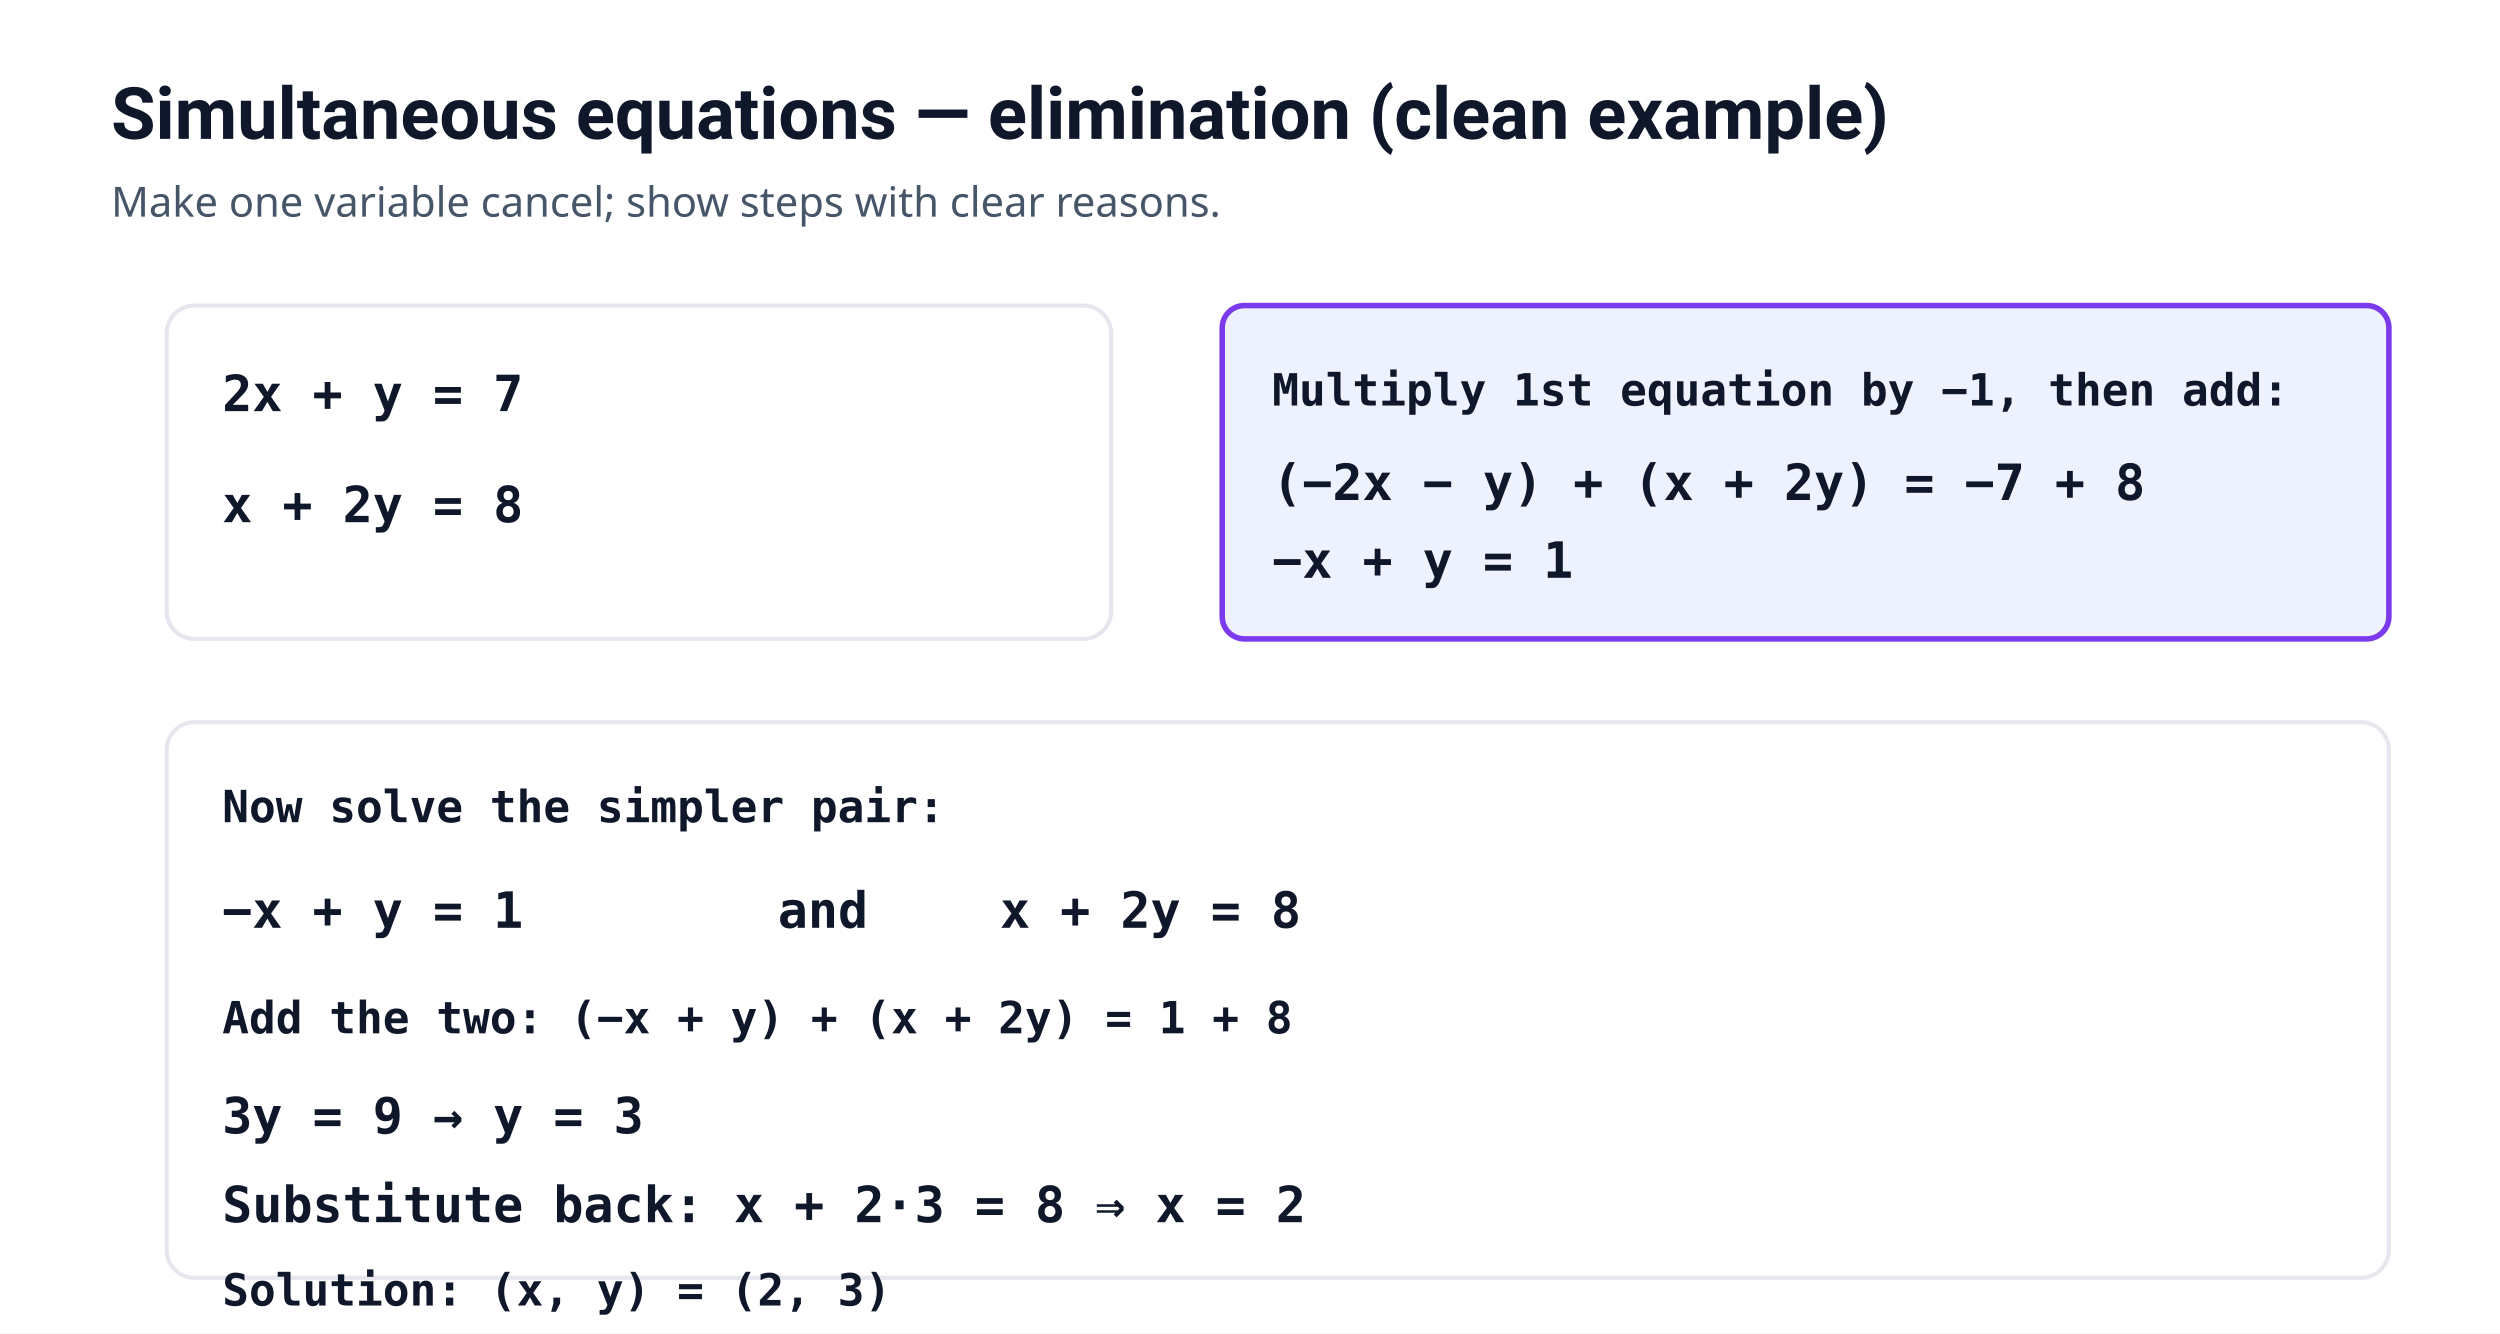
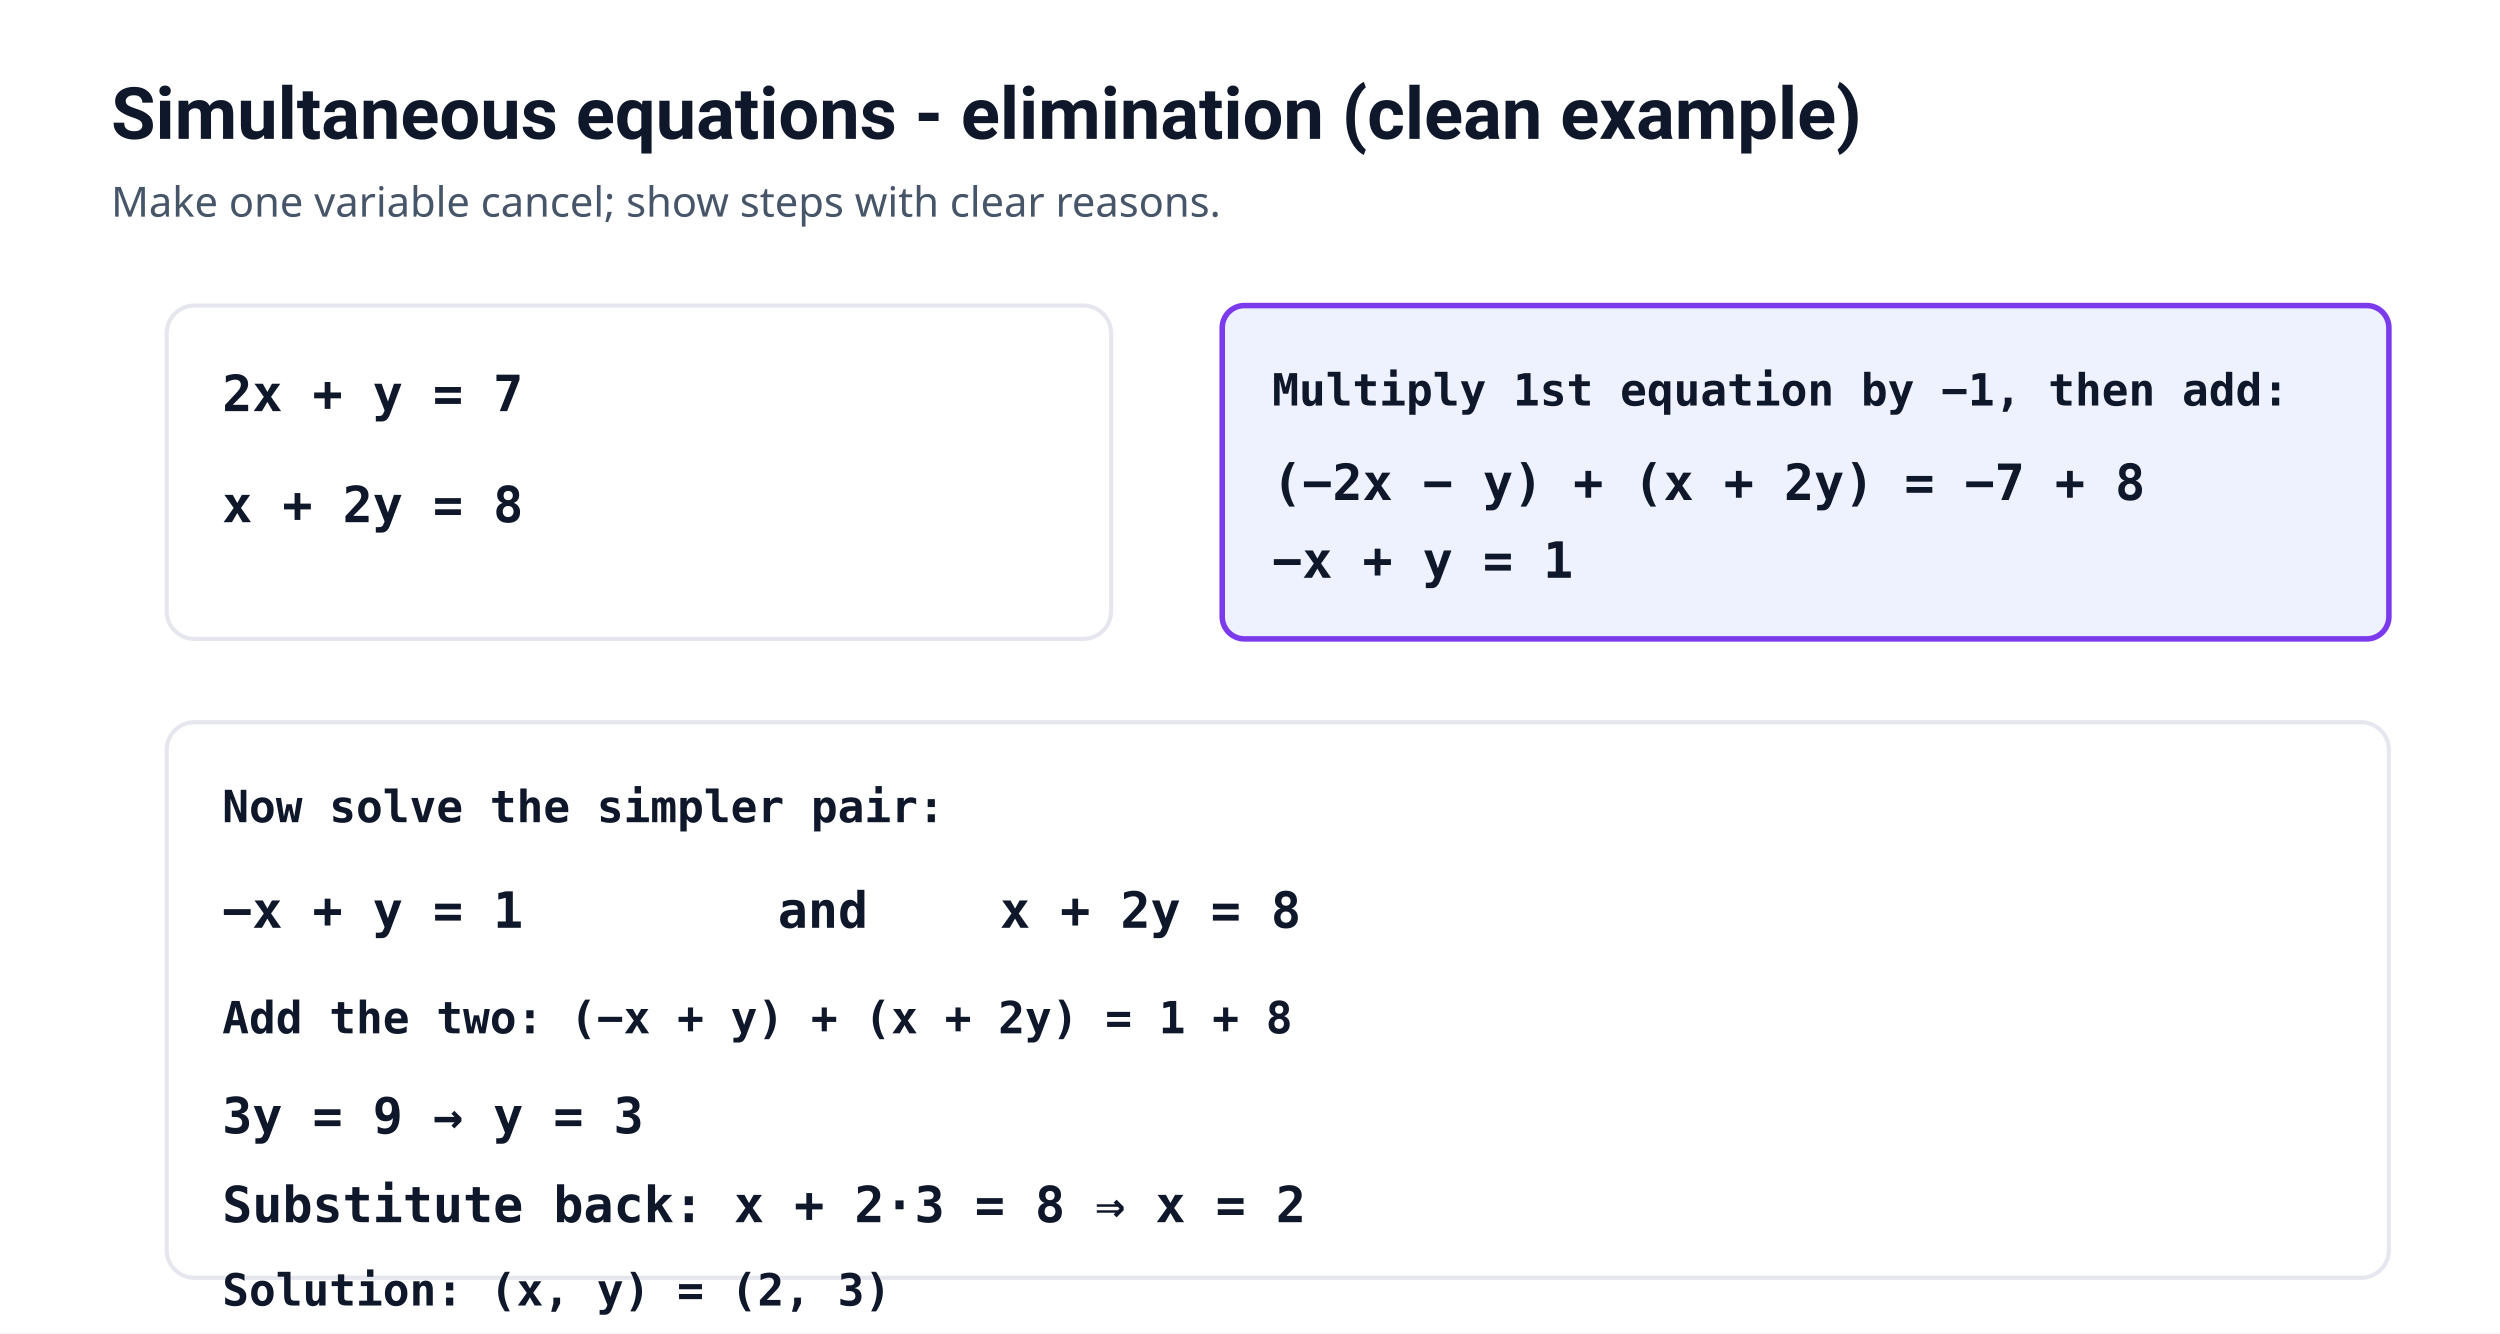
<svg xmlns="http://www.w3.org/2000/svg" width="900" height="480" viewBox="0 0 900 480" role="img" aria-label="Simultaneous equations: clear elimination example" preserveAspectRatio="xMidYMid meet">
  <defs>
    <style>
      .title{font:700 26px ui-sans-serif,system-ui,-apple-system,Segoe UI,Roboto,Helvetica,Arial;fill:#0f172a}
      .subtitle{font:500 15px ui-sans-serif;fill:#475569}
      .label{font:700 16px ui-monospace,Menlo,Consolas;fill:#0f172a}
      .eq{font:700 18px ui-monospace,Menlo,Consolas;fill:#0f172a}
      .box{fill:#fff;stroke:#e6e7ee;stroke-width:1.5;rx:10}
      .accent{fill:#eef2ff;stroke:#7c3aed;stroke-width:2;rx:8}
      .muted{fill:#f8fafc}
      .arrow{stroke:#7c3aed;stroke-width:2;fill:none;marker-end:url(#arr)}
    </style>
    <marker id="arr" markerWidth="10" markerHeight="10" refX="9" refY="5" orient="auto">
      <path d="M0,0 L9,5 L0,10 Z" fill="#7c3aed" />
    </marker>
  </defs>
  <rect width="900" height="480" fill="#ffffff" />
-   <text x="40" y="50" class="title">Simultaneous equations — elimination (clean example)</text>
+   <text x="40" y="50" class="title">Simultaneous equations - elimination (clean example)</text>
  <text x="40" y="78" class="subtitle">Make one variable cancel; show steps with clear reasons.</text>
  <g transform="translate(60,110)">
    <g transform="translate(0,0)">
      <rect x="0" y="0" width="340" height="120" class="box" />
      <text x="20" y="38" class="eq">2x + y = 7</text>
      <text x="20" y="78" class="eq">x + 2y = 8</text>
    </g>
    <g transform="translate(380,0)">
      <rect x="0" y="0" width="420" height="120" class="accent" />
      <text x="18" y="36" class="label">Multiply 1st equation by −1, then add:</text>
      <text x="18" y="70" class="eq">(−2x − y) + (x + 2y) = −7 + 8</text>
      <text x="18" y="98" class="eq">−x + y = 1</text>
    </g>
    <g transform="translate(0,150)">
      <rect x="0" y="0" width="800" height="200" class="box" />
      <text x="20" y="36" class="label">Now solve the simpler pair:</text>
      <text x="20" y="74" class="eq">−x + y = 1</text>
      <text x="220" y="74" class="eq">and</text>
      <text x="300" y="74" class="eq">x + 2y = 8</text>
      <text x="20" y="112" class="label">Add the two: (−x + y) + (x + 2y) = 1 + 8</text>
      <text x="20" y="148" class="eq">3y = 9  →  y = 3</text>
      <text x="20" y="180" class="eq">Substitute back: x + 2·3 = 8 ⇒ x = 2</text>
      <text x="20" y="210" class="label">Solution: (x, y) = (2, 3)</text>
    </g>
  </g>
</svg>
